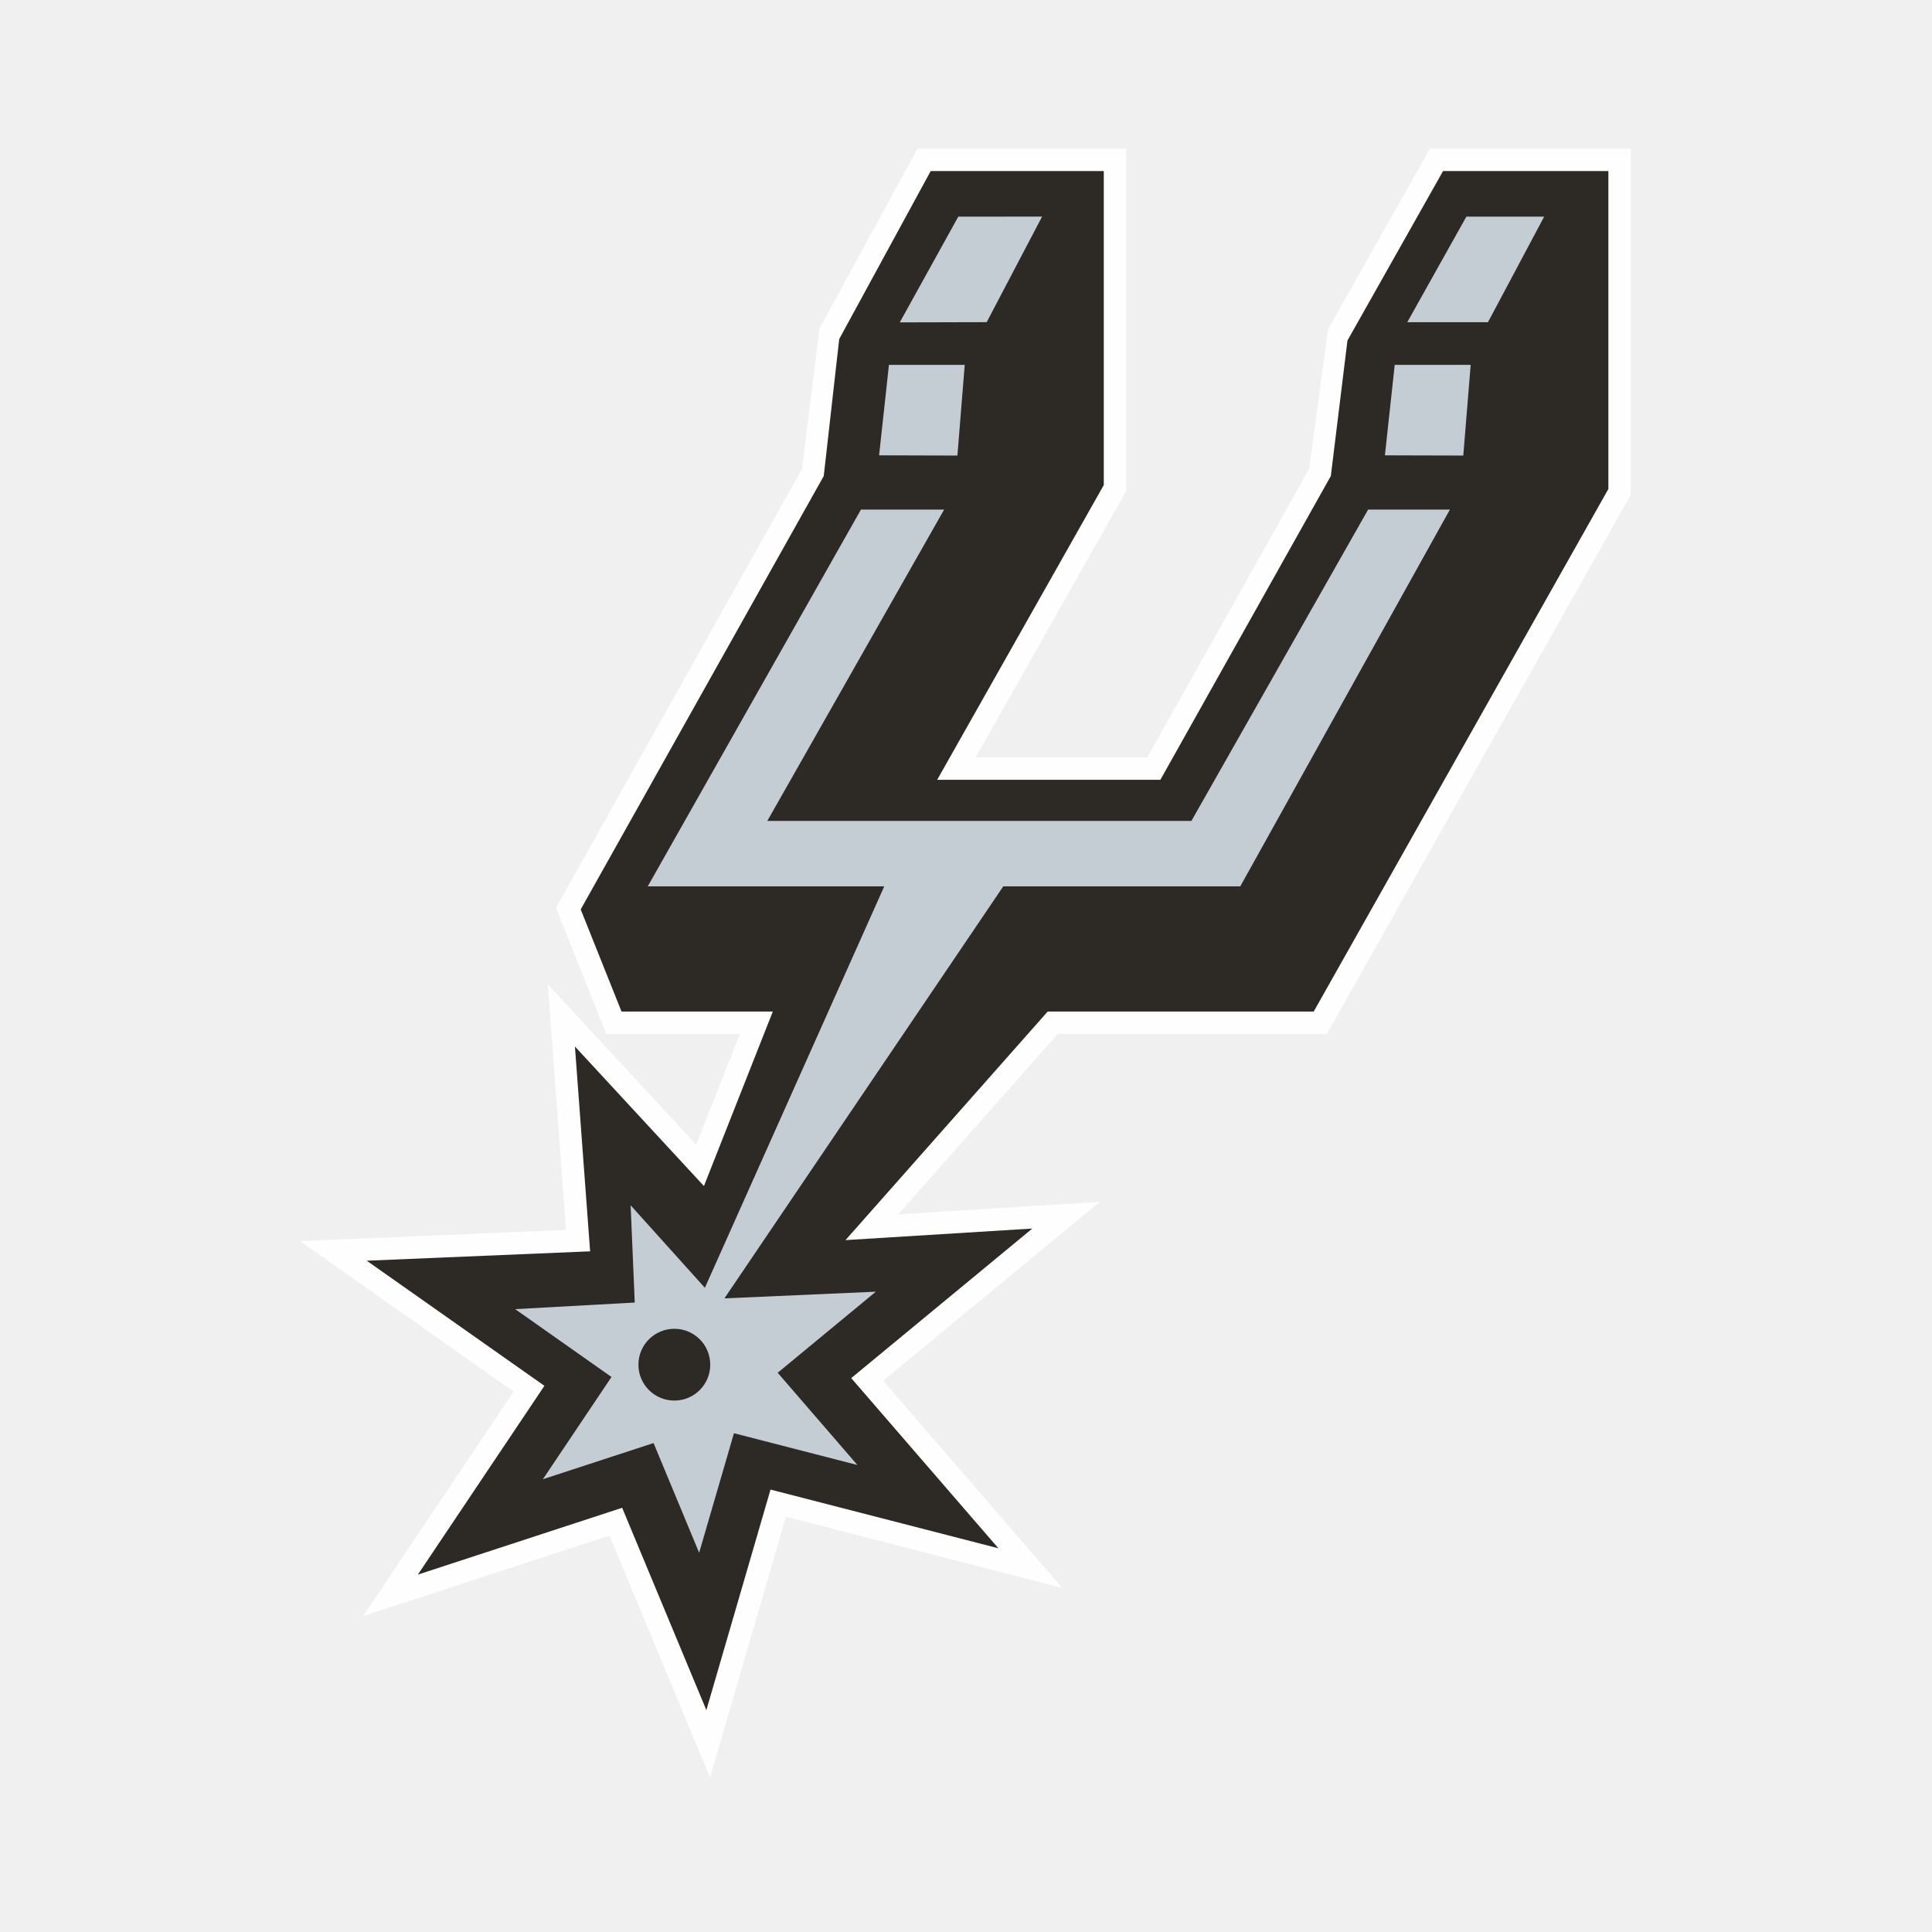
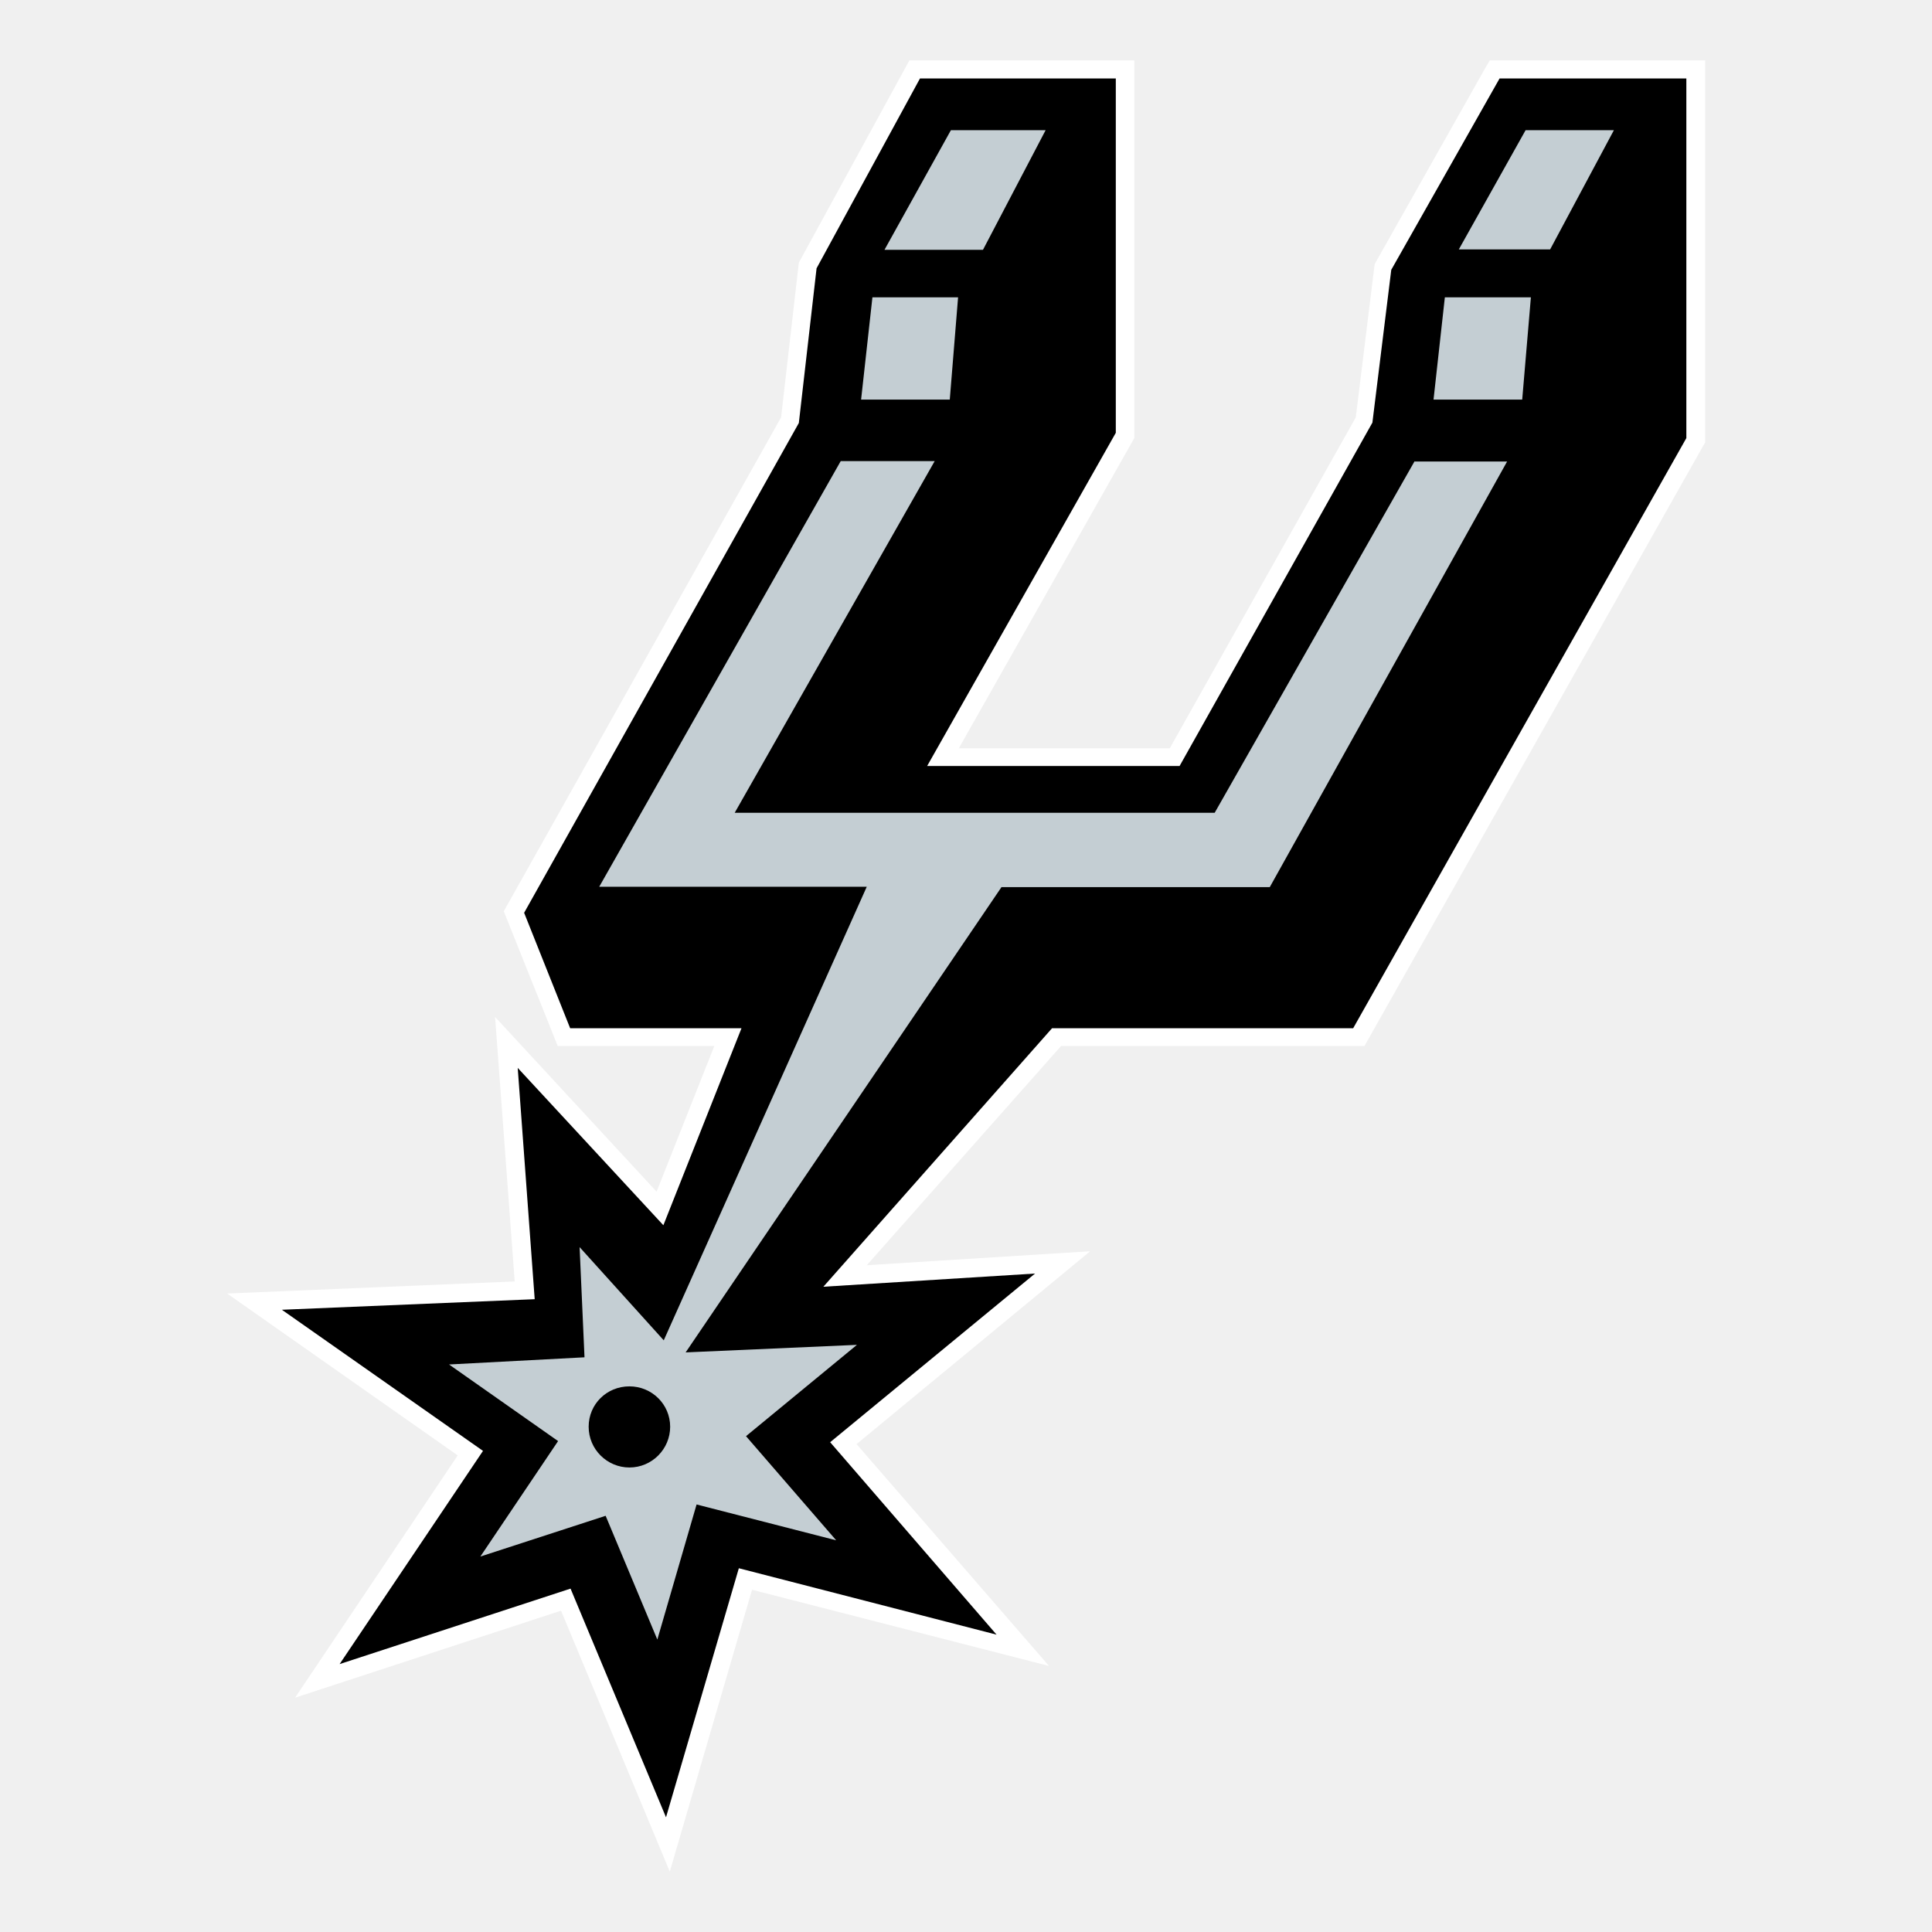
- <svg xmlns="http://www.w3.org/2000/svg" width="500" height="500" viewBox="0 0 500 500">
-   <g fill="none" fill-rule="evenodd">
-     <path fill="#FEFEFE" fill-rule="nonzero" d="M370.074 38.464L343.68 85.268l-4.871 36.081-41.899 74.668h-44.416l38.965-68.947V38.464h-54.029L212.103 84.966l-4.546 36.406-63.678 113.569 13.035 32.657h34.558l-11.307 28.642-38.397-41.535 4.72 63.597-68.873 2.89 55.305 38.936-38.965 58.131 63.771-20.855 26.035 62.61 19.645-67.496 71.494 18.441-46.329-53.616 56.059-46.305-52.185 3.238 41.296-46.676h69.627l77.93-138.207.742-1.335V38.464z" />
-     <path fill="#FEFEFE" fill-rule="nonzero" d="M373.466 44.261l-24.747 43.868-4.302 35.059-44.114 78.626h-57.764l43.117-76.281V44.261h-44.787l-23.681 43.485-4.001 35.442-62.901 112.165 10.565 26.437h39.151l-17.824 45.156-33.387-36.115 3.931 53.013-57.81 2.425 45.981 32.379-32.749 48.858 52.87-17.292 21.79 52.363 16.607-57.075 58.97 15.191-38.084-44.042 46.863-38.704-48.347 2.994 52.325-59.152h68.85l76.26-135.248V44.261zM373.466 48.407v-4.143 4.143z" />
-     <path fill="#2D2925" fill-rule="nonzero" d="M373.466 44.261l-24.747 43.868-4.302 35.059-44.114 78.626h-57.764l43.117-76.281V44.261h-44.787l-23.681 43.485-4.001 35.442-62.901 112.165 10.565 26.437h39.151l-17.824 45.156-33.387-36.115 3.931 53.013-57.81 2.425 45.981 32.379-32.749 48.858 52.87-17.292 21.79 52.363 16.607-57.075 58.97 15.191-38.084-44.042 46.863-38.704-48.347 2.994 52.325-59.152h68.85l76.26-135.248V44.261z" />
-     <path fill="#C4CDD3" fill-rule="nonzero" d="M364.2 83.387h20.886l14.542-27.319h-20.132zM232.859 83.432l22.498-.058 14.334-27.319-21.686.012zM227.508 117.839l20.271.058 1.89-23.477h-19.61zM358.413 117.839l20.283.058 1.913-23.477h-19.657zM174.524 362.468c-5.137 0-9.301-4.155-9.301-9.284 0-5.141 4.163-9.296 9.301-9.296 5.137 0 9.289 4.155 9.289 9.296 0 5.13-4.152 9.284-9.289 9.284zm179.541-230.585l-45.726 80.564h-109.752l45.749-80.564h-21.524l-55.177 97.507h61.208l-46.422 103.89-19.216-21.354 1.067 25.172-30.94 1.706 24.922 17.559-17.755 26.46 28.644-9.365 11.794 28.398 9.011-30.94 31.949 8.228-20.631-23.872 25.397-20.982-39.185 1.729 72.167-106.629h61.335l54.25-97.507h-21.164z" />
-     <path d="M0 0h500v500H0z" />
-   </g>
+ <svg xmlns="http://www.w3.org/2000/svg" id="Layer_1" version="1.1" viewBox="0 0 512 512">
+   <defs>
+     <style>
+       .st0, .st1, .st2 {
+         fill-rule: evenodd;
+       }
+ 
+       .st0, .st3 {
+         fill: #fff;
+       }
+ 
+       .st1 {
+         fill: #c4ced3;
+       }
+     </style>
+   </defs>
+   <path class="st0" d="M397.4,20.8l-28.7,50.7-5,40.5-51.1,91h-66.9l50-88.3V20.8h-51.9l-27.4,50.3-4.7,41-72.8,129.8,12.2,30.6h45.4l-20.7,52.2-38.6-41.7,4.5,61.3-67,2.8,53.3,37.4-38,56.5,61.2-20,25.3,60.6,19.3-66,68.3,17.6-44.1-51,54.3-44.7-56.1,3.5,60.6-68.5h79.8l88.3-156.4V20.8h-49.6Z" />
+   <path class="st3" d="M148.5,426.9l-70.3,23,43.1-64.2-61.1-42.9,76.2-3.2-5.2-70.1,42.8,46.3,15.3-38.6h-41.5l-14.3-35.7,73.5-130.9,4.7-41,29.3-53.6h59.6v100.1l-46.5,82.2h55.9l49.3-87.7,5-40.6,29.1-51.6,1.4-2.4h57.1v101.2l-90.3,160h-80.4l-51.5,58.1,59.2-3.7-61.9,51.1,51,58.8-78.7-20.2-21.8,74.7-28.8-69.1h0Z" />
+   <path class="st2" d="M397.4,20.8l-28.7,50.7-5,40.5-51.1,91h-66.9l50-88.3V20.8h-51.9l-27.4,50.3-4.7,41-72.8,129.8,12.2,30.6h45.4l-20.7,52.2-38.6-41.7,4.5,61.3-67,2.8,53.3,37.4-38,56.5,61.2-20,25.3,60.6,19.3-66,68.3,17.6-44.1-51,54.3-44.7-56.1,3.5,60.6-68.5h79.8l88.3-156.4V20.8h-49.6Z" />
+   <path class="st1" d="M386.6,66.1h24.2l16.9-31.6h-23.4l-17.7,31.6Z" />
+   <path class="st1" d="M234.4,66.2h26.1c0,0,16.6-31.7,16.6-31.7h-25.1l-17.6,31.7Z" />
+   <path class="st1" d="M228.2,105.9h23.5c0,0,2.2-27.1,2.2-27.1h-22.7l-3,27.1Z" />
+   <path class="st1" d="M379.9,105.9h23.5c0,0,2.3-27.1,2.3-27.1h-22.8l-3,27.1Z" />
+   <path class="st1" d="M374.9,122.2l-53,93.2h-127.2l53-93.2h-24.9l-64,112.8h70.9l-53.8,120.2-22.3-24.7,1.3,29.2-35.9,1.9,28.9,20.3-20.6,30.6,33.2-10.8,13.7,32.8,10.4-35.8,37,9.5-23.9-27.6,29.4-24.2-45.4,2,83.7-123.3h71.1l62.9-112.8h-24.5,0ZM166.8,388.9c-5.9,0-10.8-4.8-10.8-10.8s4.8-10.7,10.8-10.7,10.8,4.8,10.8,10.7-4.8,10.8-10.8,10.8Z" />
</svg>
